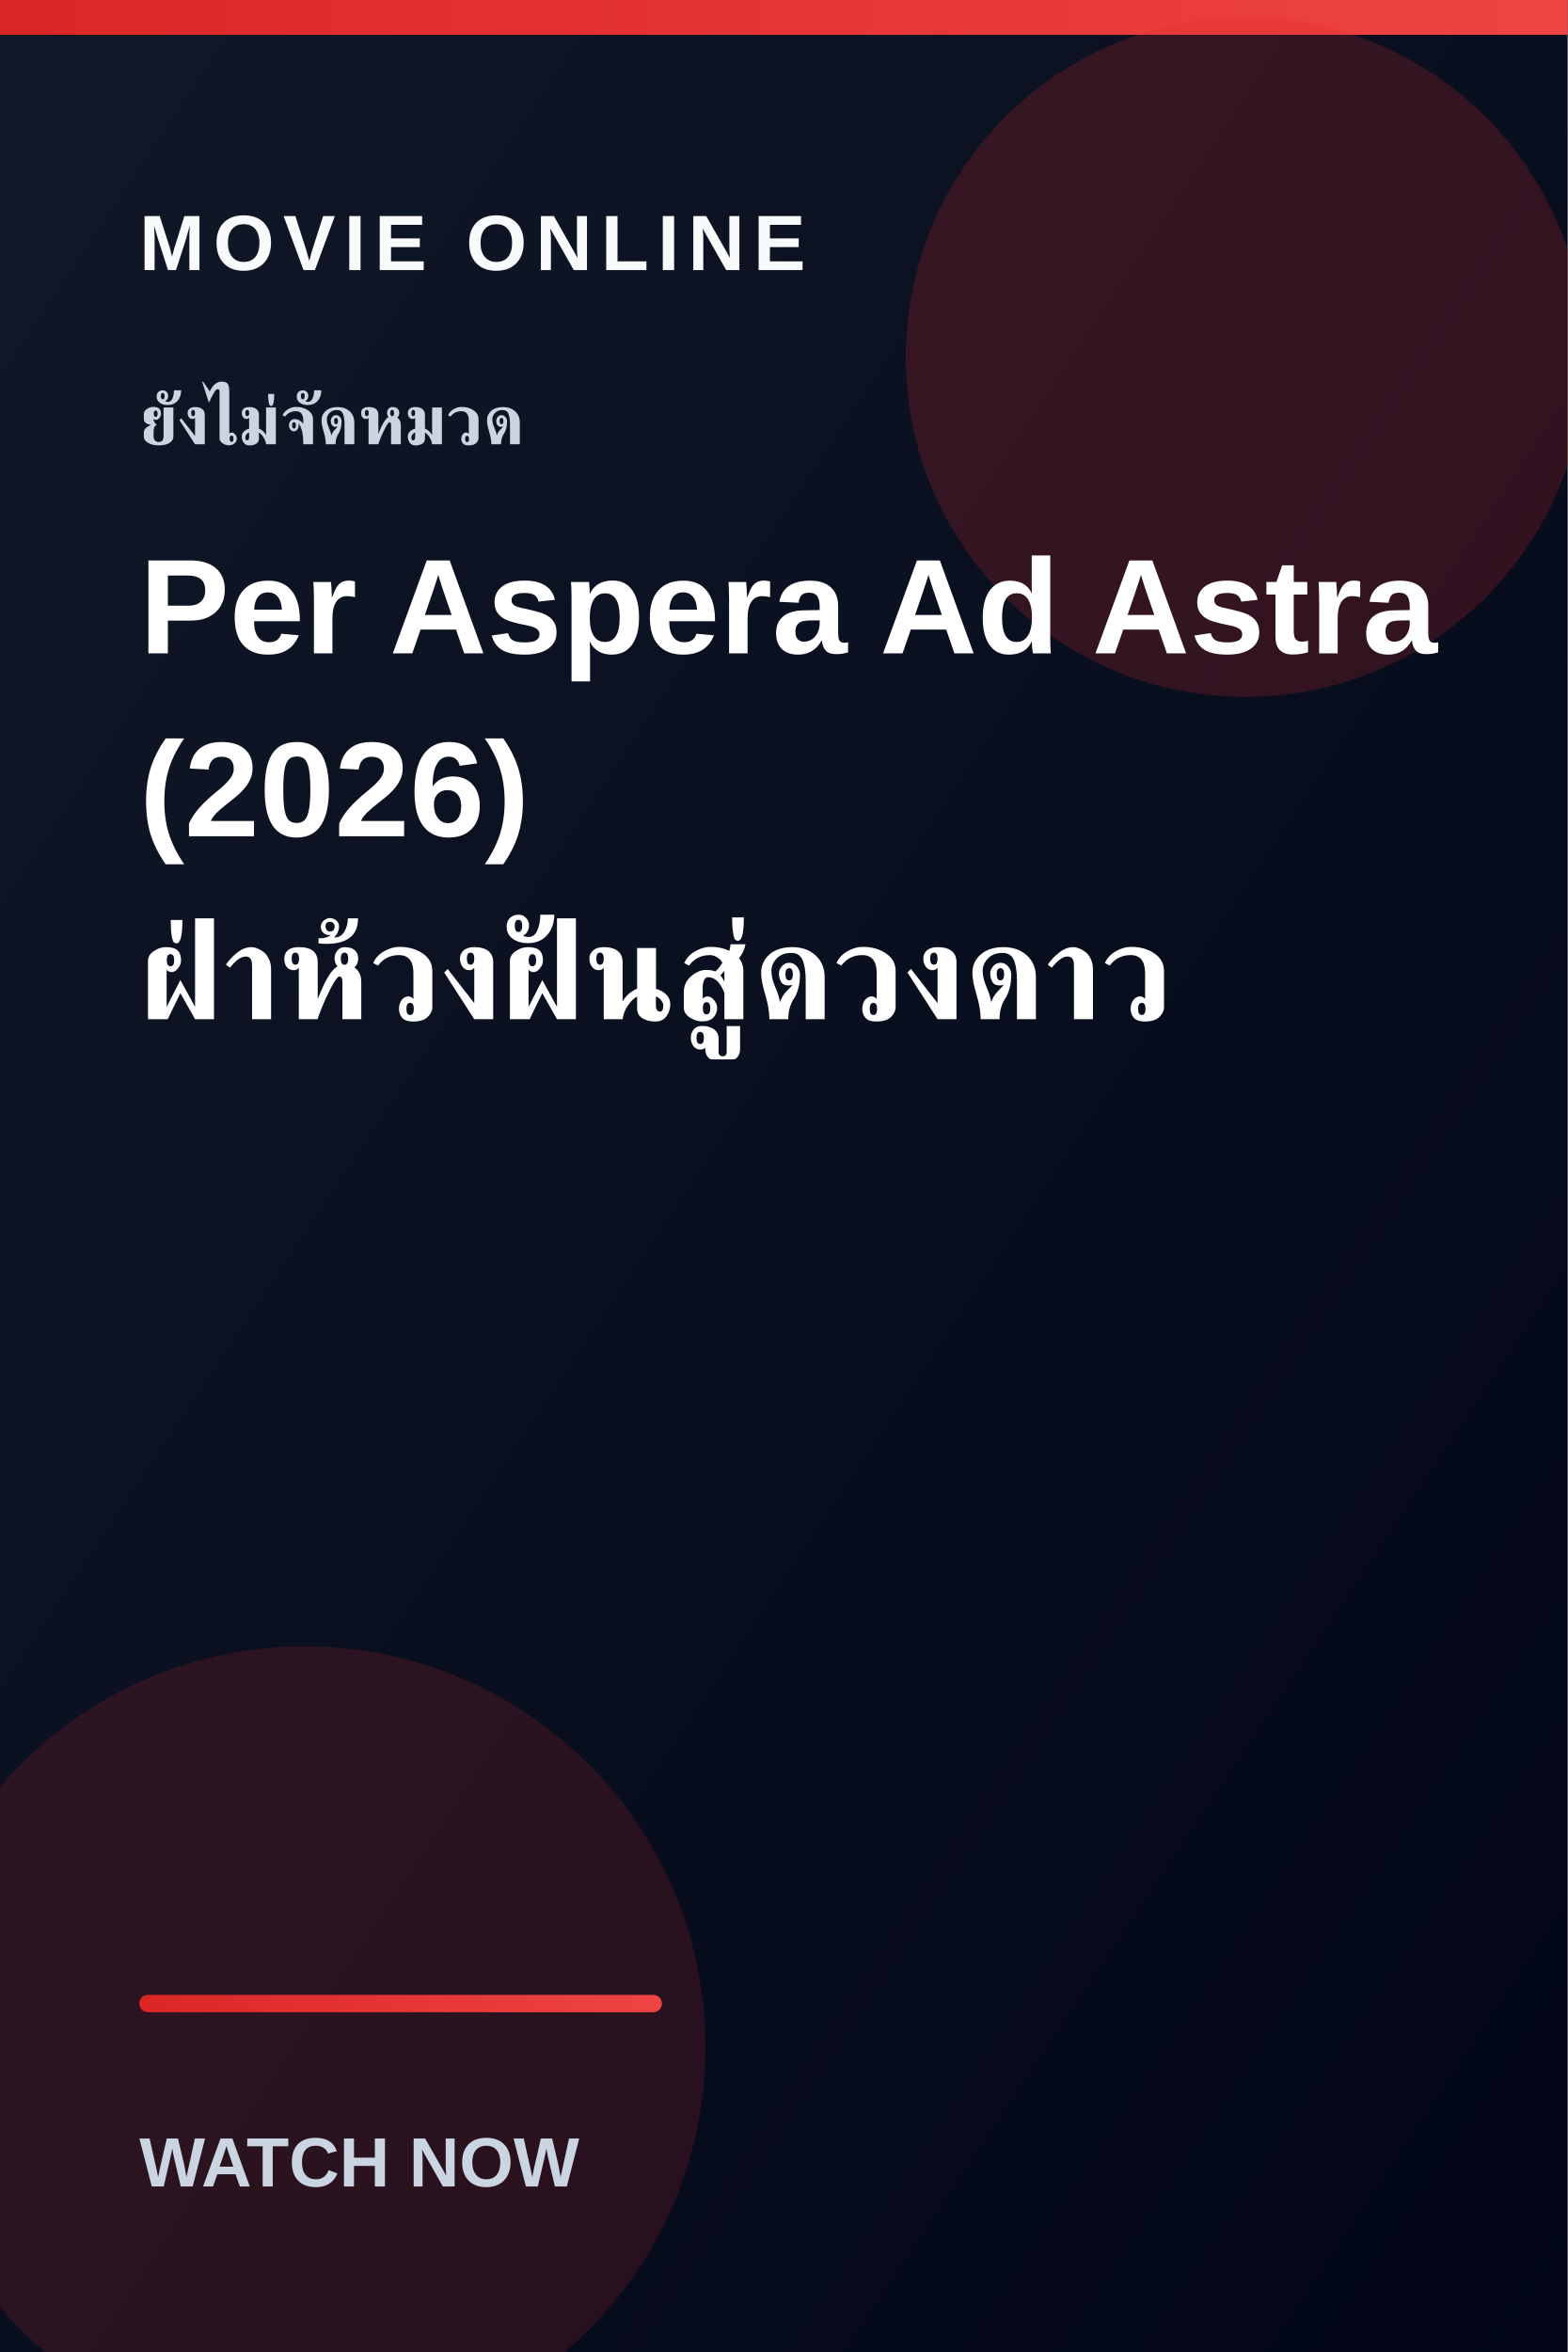
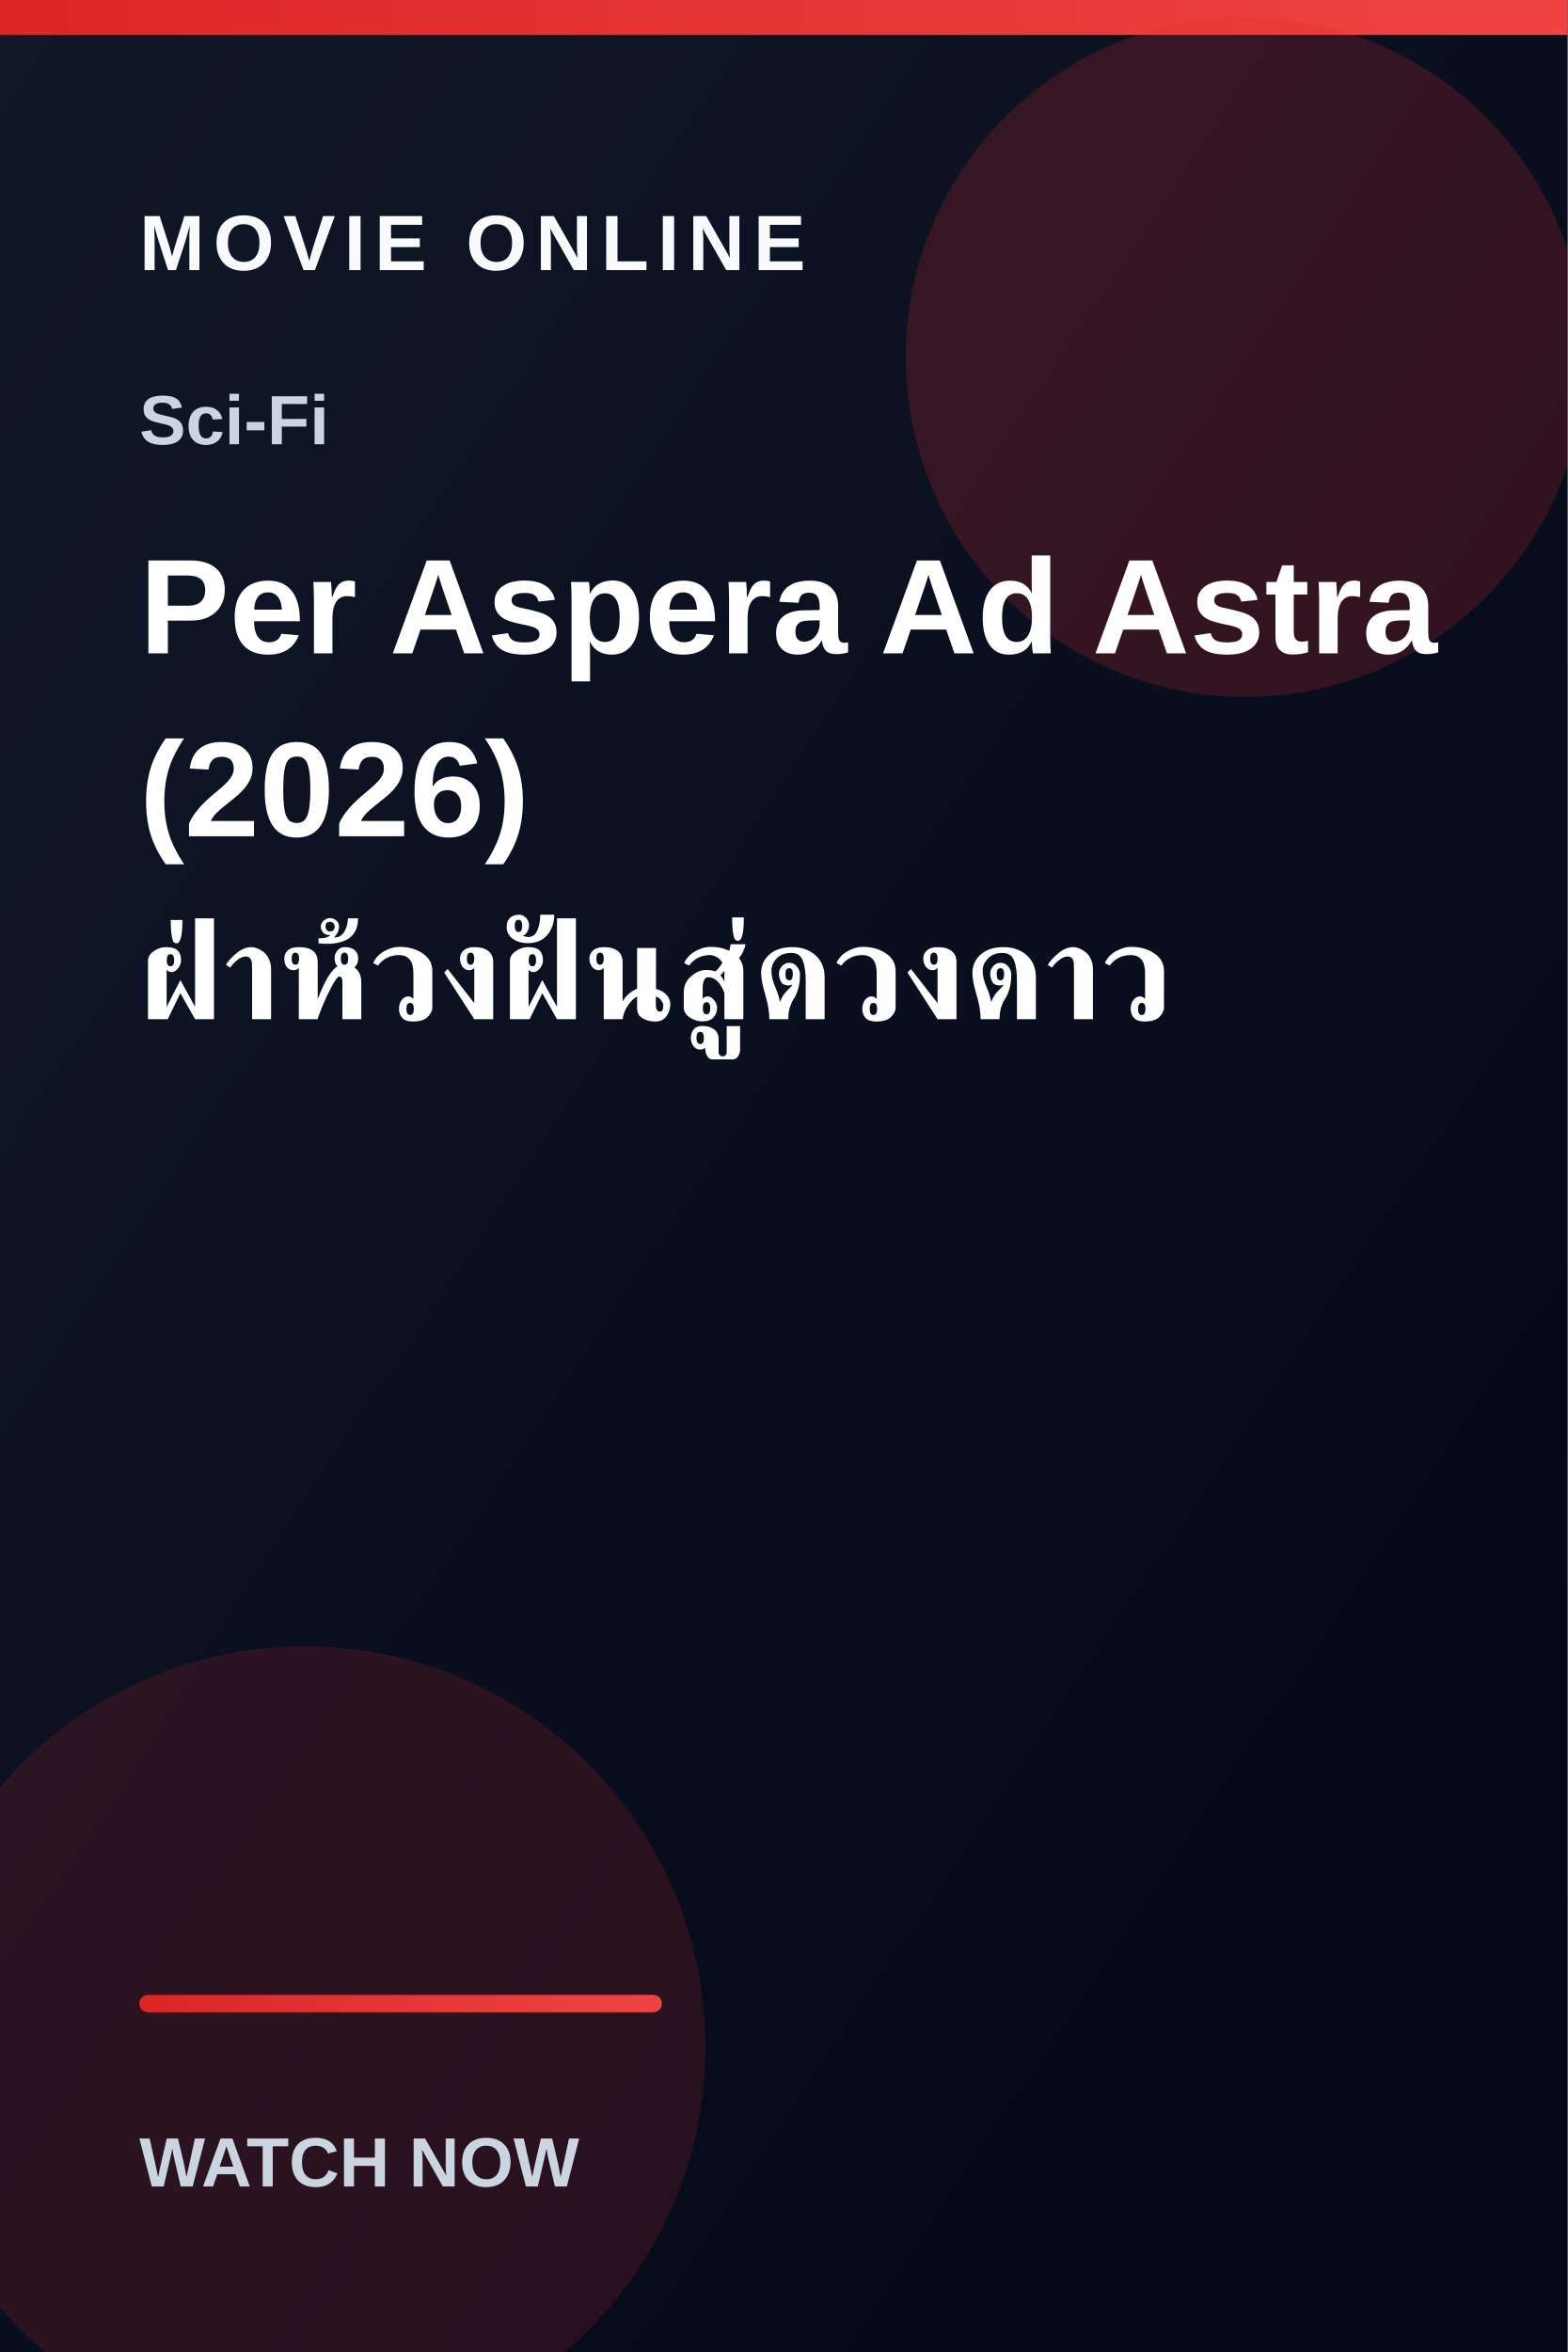
<svg xmlns="http://www.w3.org/2000/svg" width="360" height="540" viewBox="0 0 360 540" role="img" aria-label="Per Aspera Ad Astra (2026) ฝ่าห้วงฝันสู่ดวงดาว">
  <defs>
    <linearGradient id="bg" x1="0" y1="0" x2="1" y2="1">
      <stop offset="0" stop-color="#111827" />
      <stop offset="1" stop-color="#020617" />
    </linearGradient>
    <linearGradient id="accent" x1="0" y1="0" x2="1" y2="0">
      <stop offset="0" stop-color="#dc2626" />
      <stop offset="1" stop-color="#ef4444" />
    </linearGradient>
    <style>
      .brand { fill: #f8fafc; font: 700 18px Arial, sans-serif; letter-spacing: 2px; }
      .title { fill: #fff; font: 800 31px Arial, sans-serif; }
      .meta { fill: #cbd5e1; font: 600 16px Arial, sans-serif; }
    </style>
  </defs>
  <rect width="360" height="540" fill="url(#bg)" />
  <rect x="0" y="0" width="360" height="8" fill="url(#accent)" />
  <circle cx="286" cy="82" r="78" fill="#dc2626" opacity="0.2" />
  <circle cx="70" cy="470" r="92" fill="#dc2626" opacity="0.16" />
  <text x="32" y="62" class="brand">MOVIE ONLINE</text>
-   <text x="32" y="102" class="meta">ยังไม่จัดหมวด</text>
+   <text x="32" y="102" class="meta">Sci-Fi</text>
  <text x="32" y="150" class="title">Per Aspera Ad Astra</text>
  <text x="32" y="192" class="title">(2026)</text>
  <text x="32" y="234" class="title">ฝ่าห้วงฝันสู่ดวงดาว</text>
  <rect x="32" y="458" width="120" height="4" rx="2" fill="url(#accent)" />
  <text x="32" y="502" class="meta">WATCH NOW</text>
</svg>
